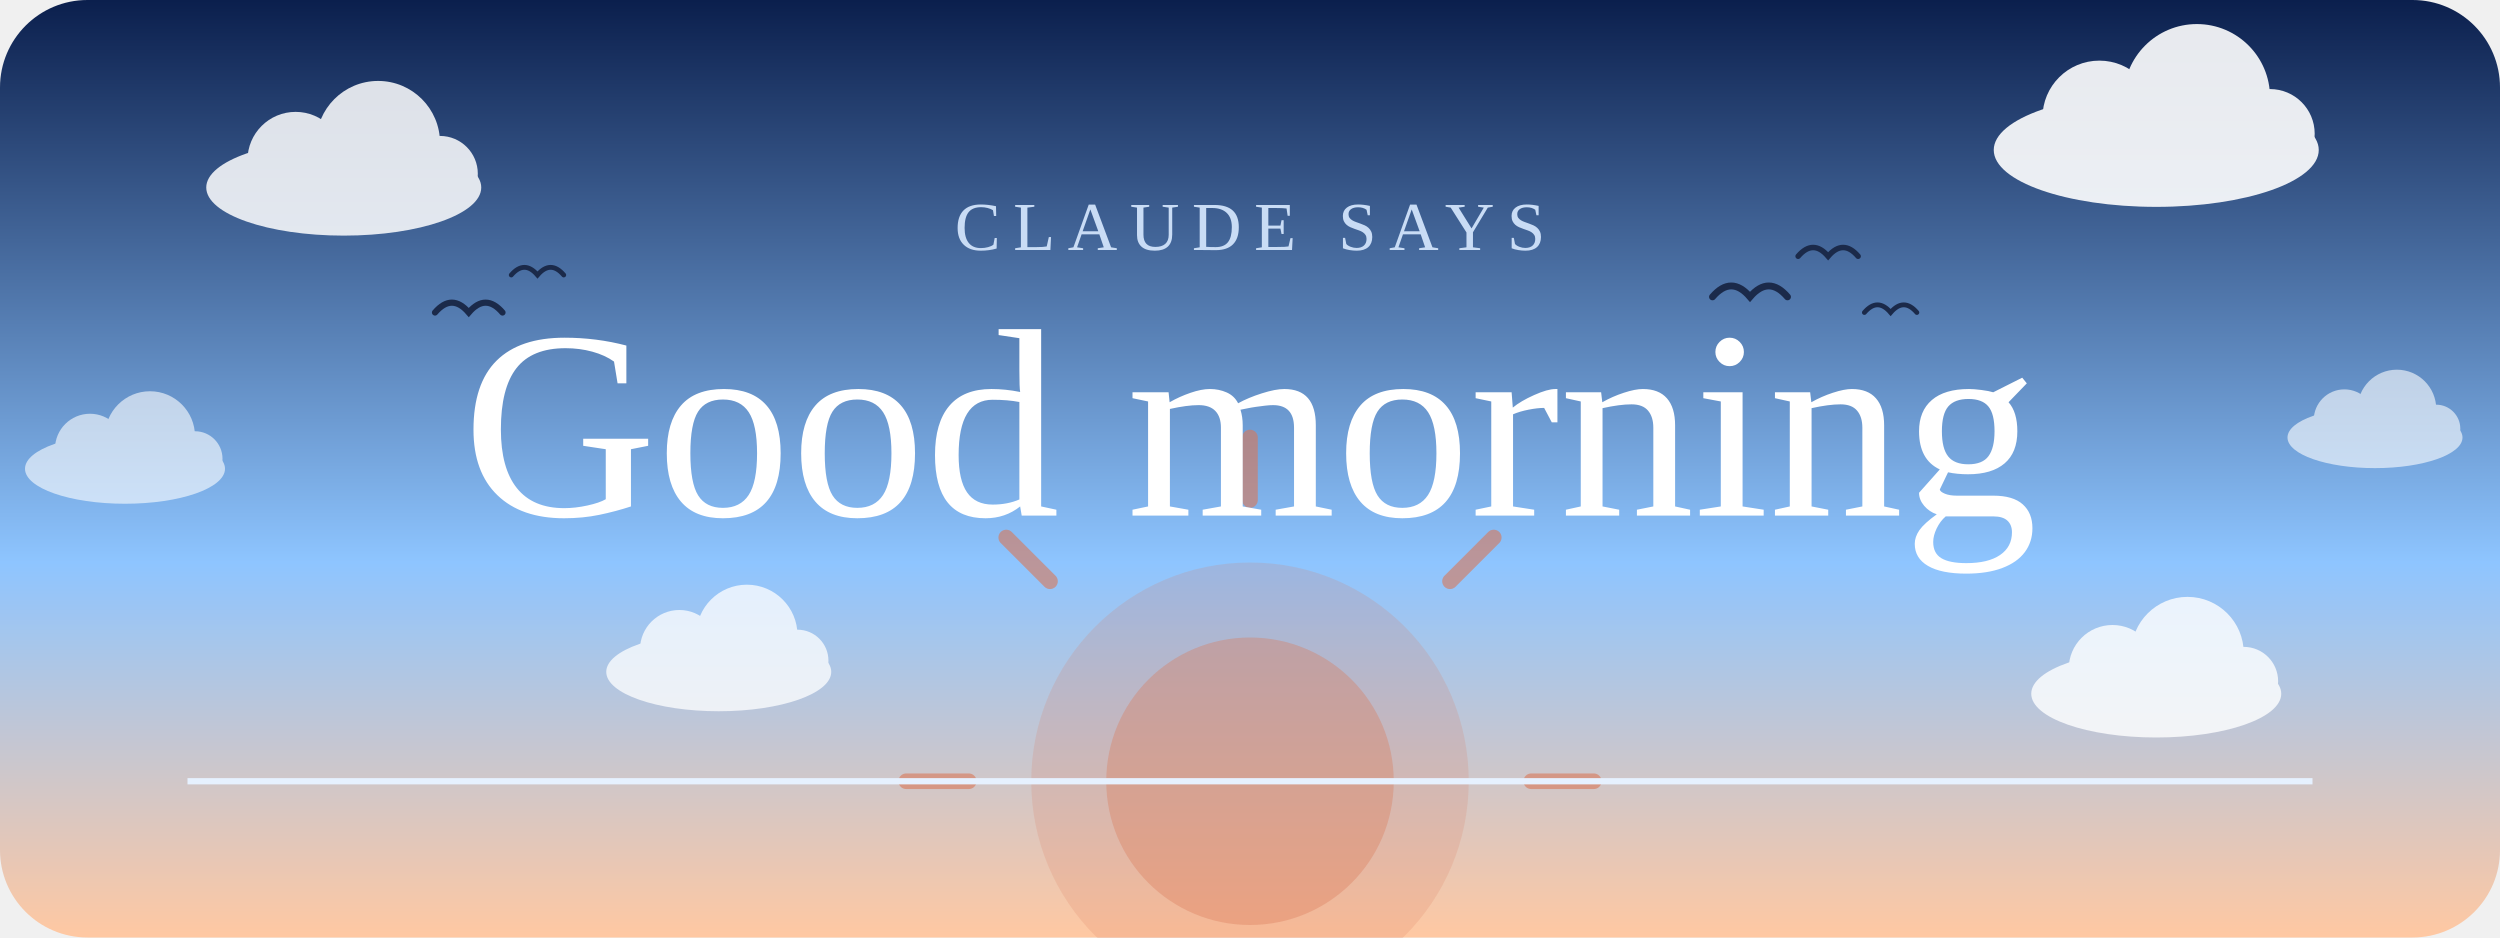
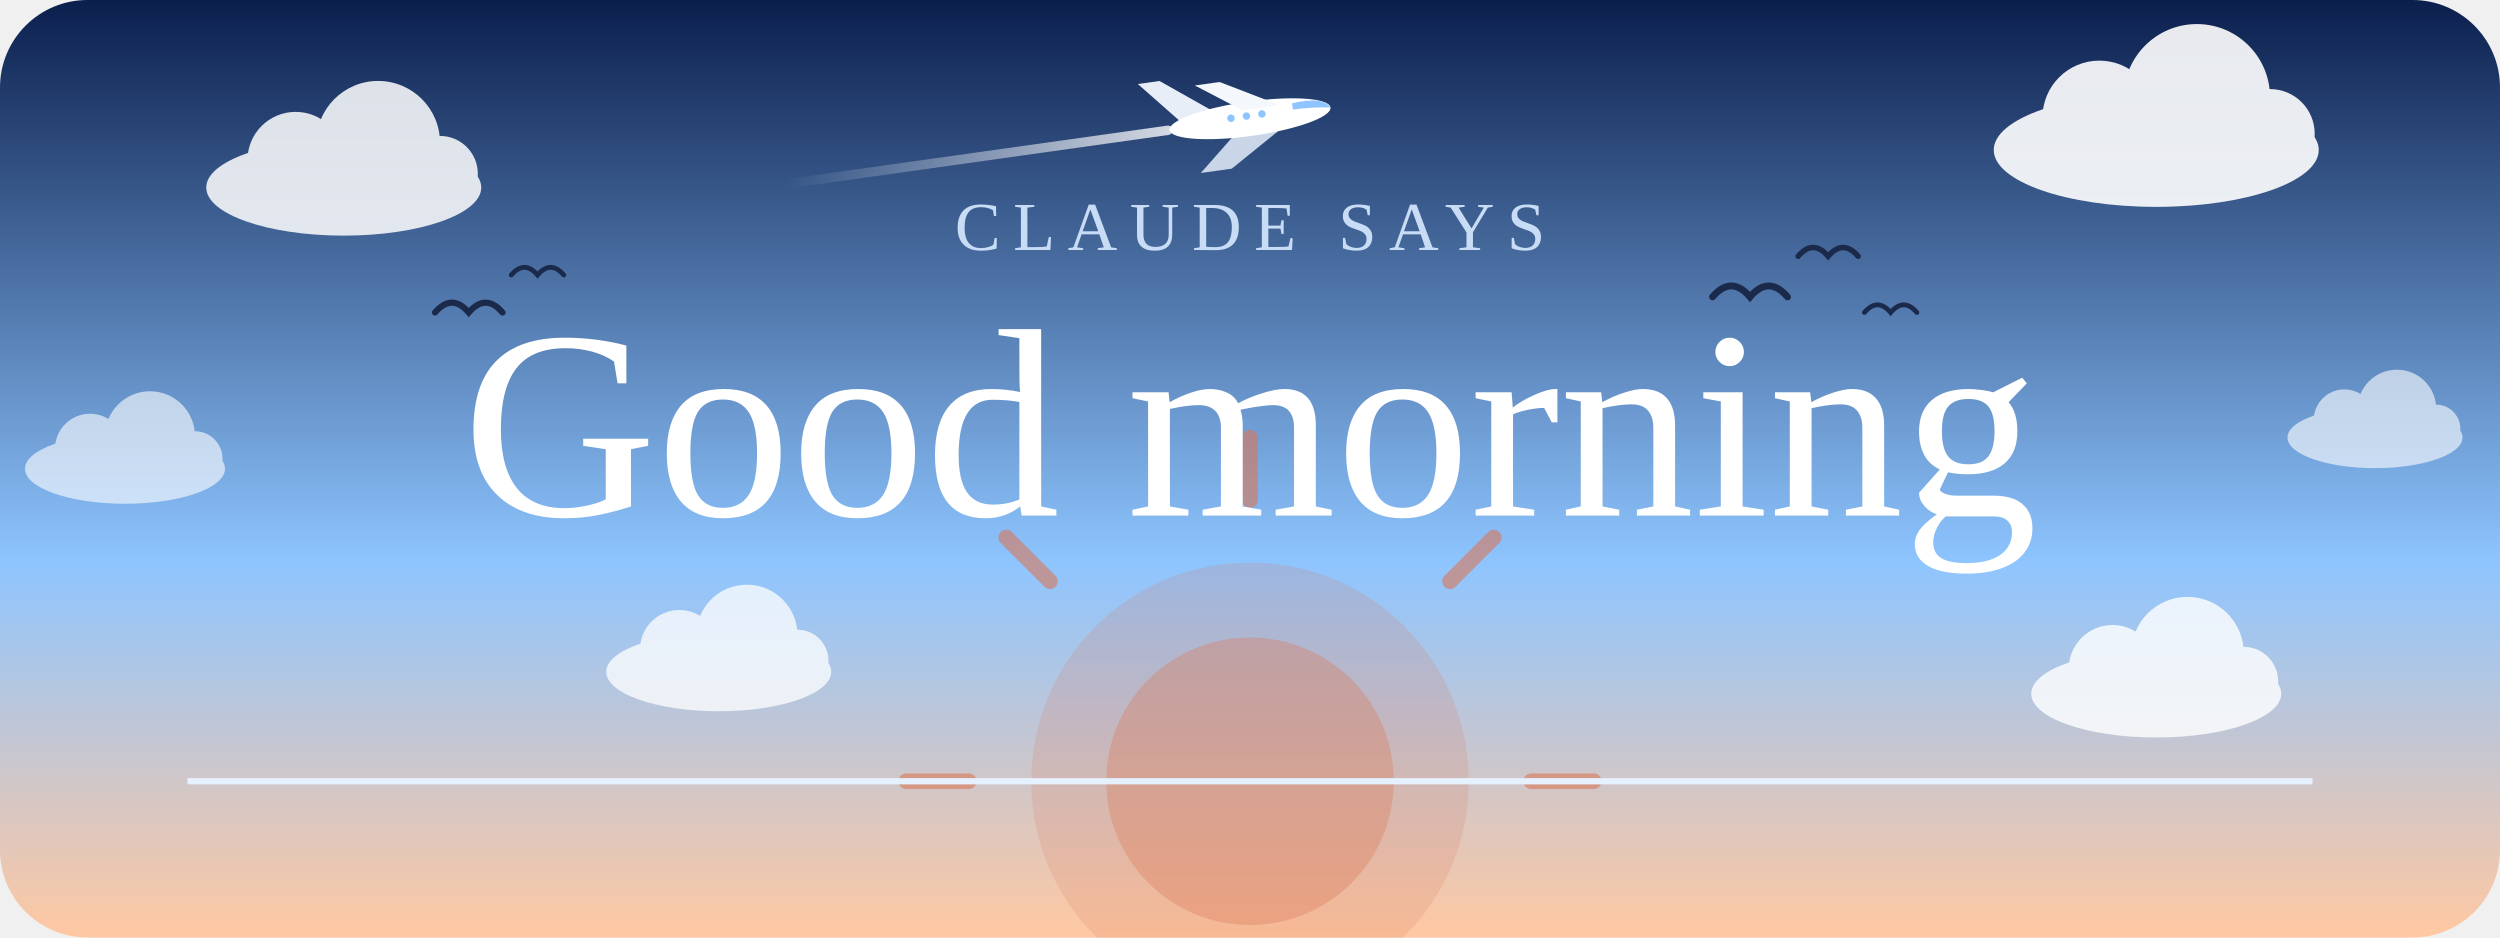
<svg xmlns="http://www.w3.org/2000/svg" viewBox="0 0 800 300" width="800" height="300" role="img" aria-label="Claude says: Good morning">
  <defs>
    <linearGradient id="sky" x1="0" y1="0" x2="0" y2="1">
      <stop offset="0" stop-color="#0B1F4D" />
      <stop offset="0.6" stop-color="#8EC5FF" />
      <stop offset="1" stop-color="#FFC8A2" />
    </linearGradient>
  </defs>
  <rect width="800" height="300" rx="28" fill="url(#sky)" />
  <g fill="#FFFFFF">
    <g transform="translate(110 60) scale(1.1)" opacity="0.85">
      <ellipse cx="0" cy="0" rx="40" ry="14" />
      <circle cx="-14" cy="-8" r="14" />
      <circle cx="10" cy="-13" r="18" />
      <circle cx="28" cy="-4" r="11" />
    </g>
    <g transform="translate(690 48) scale(1.3)" opacity="0.9">
      <ellipse cx="0" cy="0" rx="40" ry="14" />
      <circle cx="-14" cy="-8" r="14" />
      <circle cx="10" cy="-13" r="18" />
      <circle cx="28" cy="-4" r="11" />
    </g>
    <g transform="translate(230 215) scale(0.9)" opacity="0.75">
      <ellipse cx="0" cy="0" rx="40" ry="14" />
      <circle cx="-14" cy="-8" r="14" />
      <circle cx="10" cy="-13" r="18" />
      <circle cx="28" cy="-4" r="11" />
    </g>
    <g transform="translate(690 222) scale(1)" opacity="0.8">
      <ellipse cx="0" cy="0" rx="40" ry="14" />
      <circle cx="-14" cy="-8" r="14" />
      <circle cx="10" cy="-13" r="18" />
      <circle cx="28" cy="-4" r="11" />
    </g>
    <g transform="translate(760 140) scale(0.7)" opacity="0.6">
      <ellipse cx="0" cy="0" rx="40" ry="14" />
      <circle cx="-14" cy="-8" r="14" />
      <circle cx="10" cy="-13" r="18" />
      <circle cx="28" cy="-4" r="11" />
    </g>
    <g transform="translate(40 150) scale(0.8)" opacity="0.6">
      <ellipse cx="0" cy="0" rx="40" ry="14" />
      <circle cx="-14" cy="-8" r="14" />
      <circle cx="10" cy="-13" r="18" />
      <circle cx="28" cy="-4" r="11" />
    </g>
  </g>
  <g fill="none" stroke="#1B2A4A" stroke-width="2.2" stroke-linecap="round">
    <path transform="translate(560 95) scale(1)" d="M-12 0 Q-6 -7 0 0 Q6 -7 12 0" />
    <path transform="translate(585 82) scale(0.8)" d="M-12 0 Q-6 -7 0 0 Q6 -7 12 0" />
    <path transform="translate(605 100) scale(0.7)" d="M-12 0 Q-6 -7 0 0 Q6 -7 12 0" />
    <path transform="translate(150 100) scale(0.9)" d="M-12 0 Q-6 -7 0 0 Q6 -7 12 0" />
    <path transform="translate(172 88) scale(0.7)" d="M-12 0 Q-6 -7 0 0 Q6 -7 12 0" />
  </g>
+   <defs>
+     <linearGradient id="trail" x1="1" y1="0" x2="0" y2="0">
+       <stop offset="0" stop-color="#FFFFFF" stop-opacity="0.8" />
+       <stop offset="1" stop-color="#FFFFFF" stop-opacity="0" />
+     </linearGradient>
+   </defs>
+   <g transform="translate(400 38) rotate(-8)">
+     <rect x="-150" y="-1.5" width="125" height="3" rx="1.5" fill="url(#trail)" />
+     <path d="M-22 -2 L-34 -16 L-27 -16 L-10 -3 Z" fill="#E8EEF7" />
+     <path d="M-4 3 L-18 15 L-8 15 L12 3 Z" fill="#C9D6E8" />
+     <ellipse cx="0" cy="0" rx="26" ry="5.5" fill="#FFFFFF" />
+     <path d="M14 -3 Q24 -4 26 0 Q20 -1 14 -1 Z" fill="#8EC5FF" />
+     <circle cx="-6" cy="-1" r="1.2" fill="#8EC5FF" />
+     <circle cx="-1" cy="-1" r="1.2" fill="#8EC5FF" />
+     <circle cx="4" cy="-1" r="1.2" fill="#8EC5FF" />
+     <path d="M-2 -3 L-16 -13 L-8 -13 L10 -3 Z" fill="#F4F7FB" />
+   </g>
  <g transform="translate(400 250)">
    <circle r="70" fill="#D97757" opacity="0.18" />
    <circle r="46" fill="#D97757" opacity="0.35" />
    <g stroke="#D97757" stroke-width="5" stroke-linecap="round" opacity="0.6">
      <line x1="0" y1="-90" x2="0" y2="-110" />
      <line x1="64" y1="-64" x2="78" y2="-78" />
      <line x1="-64" y1="-64" x2="-78" y2="-78" />
      <line x1="90" y1="0" x2="110" y2="0" />
      <line x1="-90" y1="0" x2="-110" y2="0" />
    </g>
  </g>
  <line x1="60" y1="250" x2="740" y2="250" stroke="#E6F1FF" stroke-width="2" />
  <text x="400" y="80" text-anchor="middle" font-family="Georgia, 'Times New Roman', serif" font-size="22" letter-spacing="4" fill="#C9DCF5">CLAUDE SAYS</text>
  <text x="400" y="165" text-anchor="middle" font-family="Georgia, 'Times New Roman', serif" font-size="86" fill="#FFFFFF">Good morning</text>
</svg>
